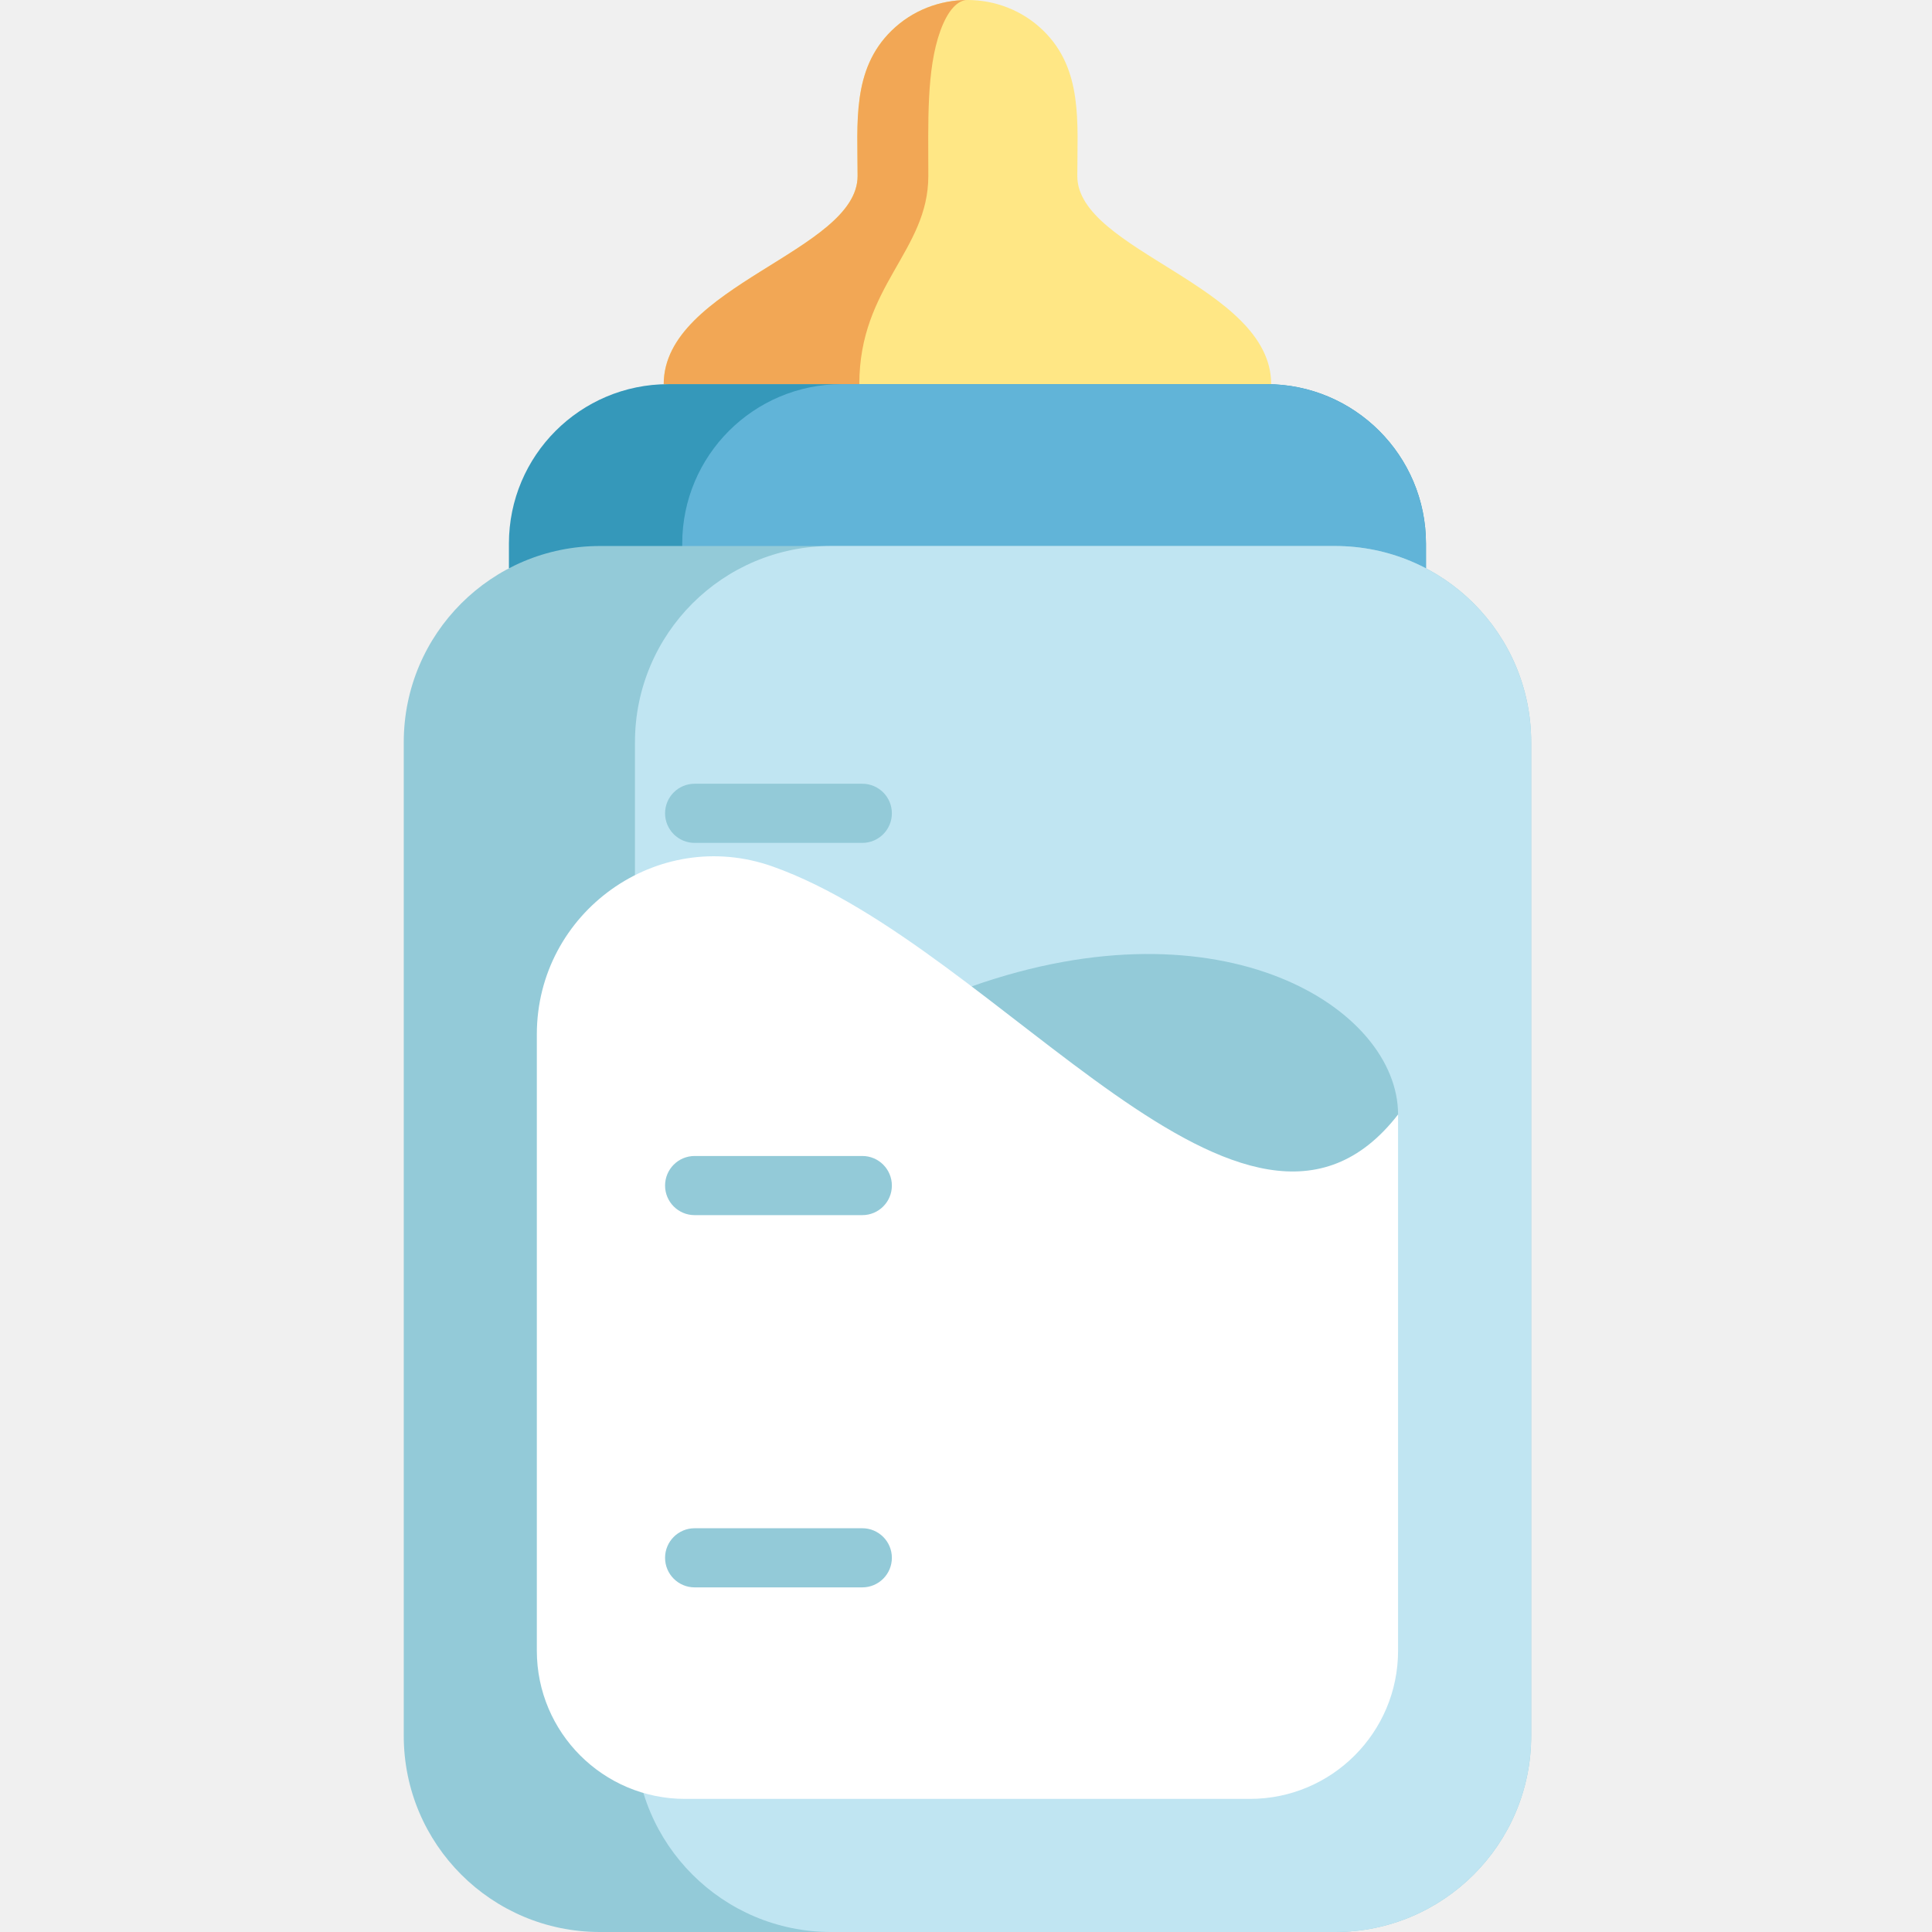
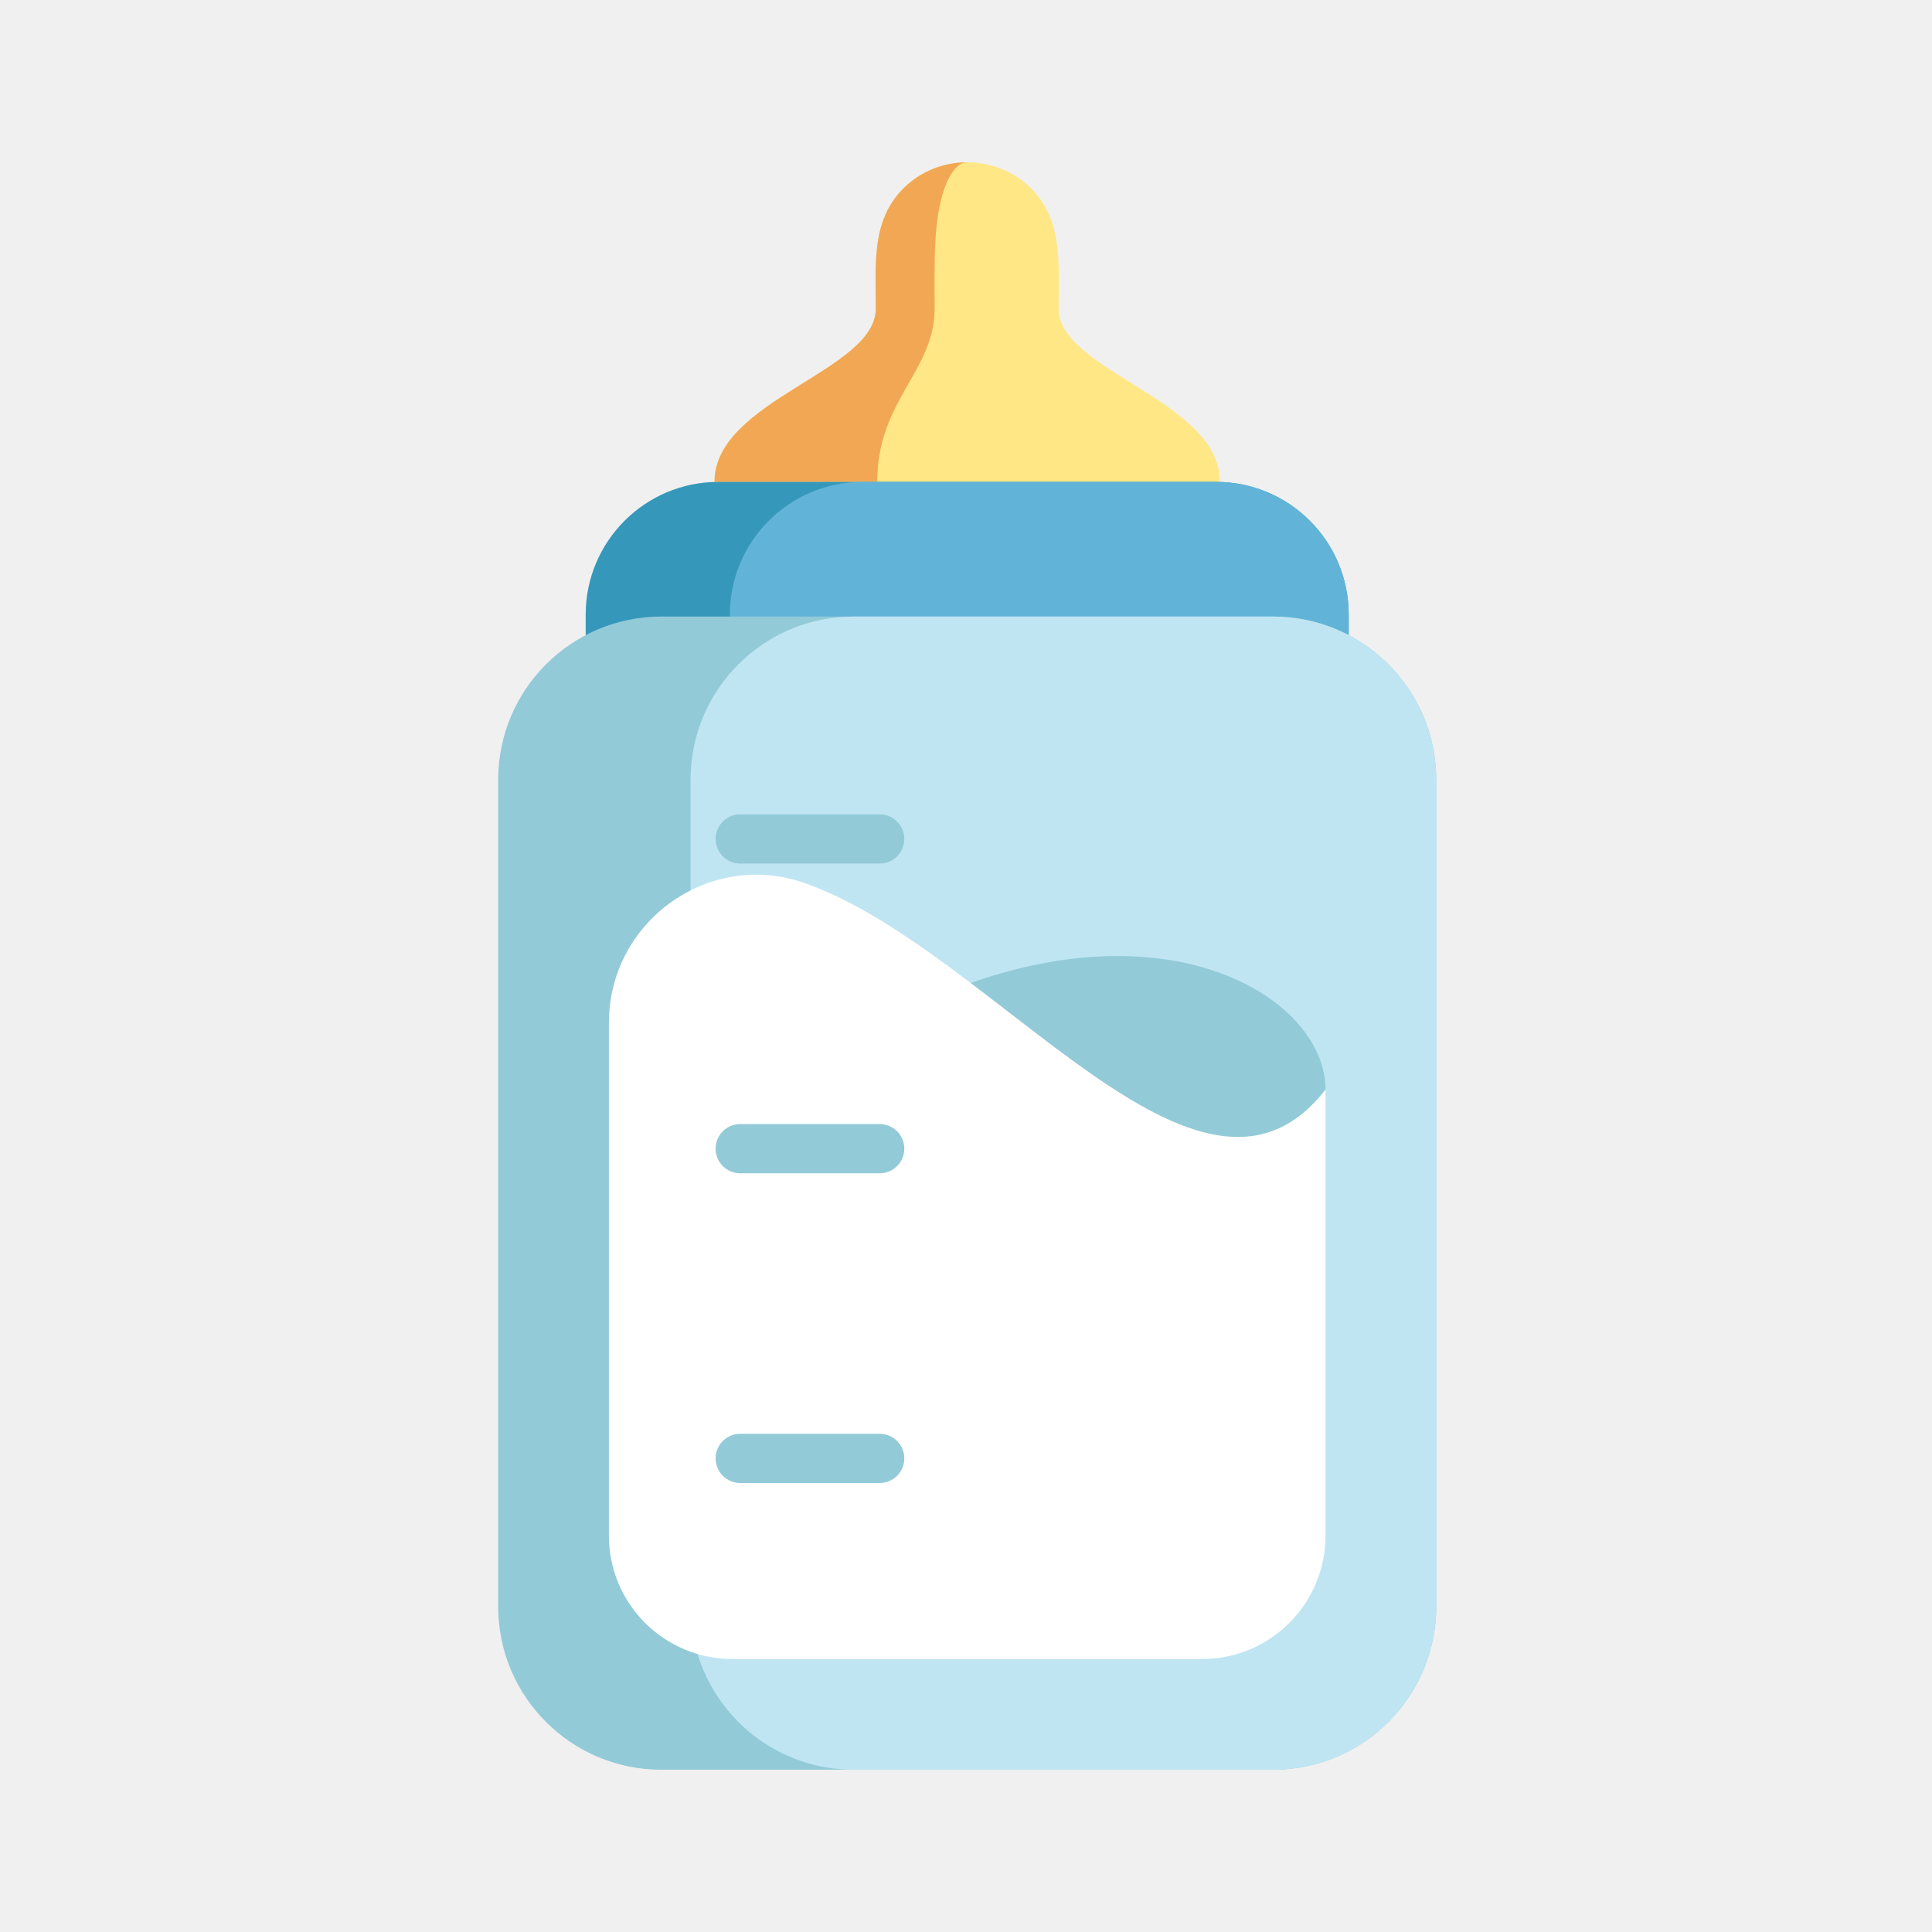
<svg xmlns="http://www.w3.org/2000/svg" width="512" height="512" viewBox="0 0 512 512" fill="none">
-   <g clip-path="url(#clip0_1211_671)">
-     <path d="M175.891 101.801C175.891 75.75 227.27 66.559 227.27 46.637C227.27 32.527 225.734 18.418 236.273 8.121C247.355 -2.707 265.41 -2.707 276.492 8.121C287.031 18.418 285.496 32.527 285.496 46.637C285.496 66.559 336.875 75.75 336.875 101.801L258.855 127.027" fill="#FFE785" />
-     <path d="M256.379 0C253.789 0 251.195 2.707 249.223 8.117C245.473 18.422 246.016 32.527 246.016 46.633C246.016 66.559 227.73 75.746 227.73 101.805H175.891C175.891 75.746 227.27 66.559 227.27 46.633C227.27 32.527 225.734 18.422 236.277 8.117C241.812 2.707 249.098 0 256.379 0Z" fill="#F2A755" />
-     <path d="M377.898 144.082V150.633H134.867V144.082C134.867 120.727 153.789 101.805 177.145 101.805H335.625C358.977 101.805 377.898 120.727 377.898 144.082Z" fill="#3598BA" />
-     <path d="M377.895 144.082V150.633H180.797V144.082C180.797 120.727 199.73 101.805 223.086 101.805H335.621C358.973 101.805 377.895 120.727 377.895 144.082Z" fill="#61B4D8" />
-     <path d="M405.777 196.68V460.027C405.777 488.73 382.508 512 353.805 512H158.973C130.27 512 107 488.73 107 460.027V196.68C107 167.969 130.27 144.699 158.973 144.699H353.805C382.508 144.699 405.777 167.969 405.777 196.68Z" fill="#93CAD8" />
-     <path d="M405.777 196.68V460.027C405.777 488.73 382.508 512 353.805 512H220.246C191.543 512 168.273 488.73 168.273 460.027V196.68C168.273 167.969 191.543 144.699 220.246 144.699H353.805C382.508 144.699 405.777 167.969 405.777 196.68Z" fill="#C0E5F2" />
-     <path d="M257.484 261.414C324.199 237.843 370.504 267.281 370.504 295.355L320.129 376.215L265.66 309.492L257.484 261.414Z" fill="#93CAD8" />
-     <path d="M370.504 295.355V437.445C370.504 459.14 352.918 476.726 331.227 476.726H181.547C159.852 476.726 142.266 459.14 142.266 437.445V274.121C142.266 241.769 174.219 218.832 204.719 229.617C265.207 251.008 330.383 347.094 370.504 295.355Z" fill="white" />
-     <path d="M228.52 420.672H184.086C179.758 420.672 176.25 417.164 176.25 412.836C176.25 408.508 179.758 405 184.086 405H228.52C232.848 405 236.355 408.508 236.355 412.836C236.355 417.164 232.848 420.672 228.52 420.672Z" fill="#93CAD8" />
-     <path d="M228.52 322.023H184.086C179.758 322.023 176.25 318.516 176.25 314.188C176.25 309.859 179.758 306.348 184.086 306.348H228.52C232.848 306.348 236.355 309.859 236.355 314.188C236.355 318.516 232.848 322.023 228.52 322.023Z" fill="#93CAD8" />
-     <path d="M228.52 223.375H184.086C179.758 223.375 176.25 219.863 176.25 215.535C176.25 211.207 179.758 207.699 184.086 207.699H228.52C232.848 207.699 236.355 211.207 236.355 215.535C236.355 219.863 232.848 223.375 228.52 223.375Z" fill="#93CAD8" />
+   <mask id="mask0_1216_561" style="mask-type:luminance" maskUnits="userSpaceOnUse" x="43" y="43" width="426" height="426">
+     <path d="M469 43H43V469H469V43Z" fill="white" />
+   </mask>
+   <g mask="url(#mask0_1216_561)">
+     <path d="M189.344 127.702C189.344 106.026 232.093 98.379 232.093 81.803C232.093 70.064 230.815 58.324 239.583 49.757C248.804 40.748 263.826 40.748 273.047 49.757C281.816 58.324 280.539 70.064 280.539 81.803C280.539 98.379 323.287 106.026 323.287 127.702L258.372 148.69" fill="#FFE785" />
+     <path d="M256.312 43C254.157 43 251.999 45.252 250.358 49.754C247.238 58.328 247.69 70.064 247.69 81.8C247.69 98.379 232.475 106.023 232.475 127.705H189.344C189.344 106.023 232.093 98.379 232.093 81.8C232.093 70.064 230.815 58.328 239.587 49.754C244.192 45.252 250.254 43 256.312 43Z" fill="#F2A755" />
+     <path d="M357.42 162.881V168.331H155.211V162.881C155.211 143.449 170.955 127.705 190.388 127.705H322.248C341.677 127.705 357.42 143.449 357.42 162.881Z" fill="#3598BA" />
+     <path d="M357.414 162.881V168.331H193.422V162.881C193.422 143.449 209.175 127.705 228.608 127.705H322.24C341.67 127.705 357.414 143.449 357.414 162.881Z" fill="#61B4D8" />
+     <path d="M380.615 206.644V425.757C380.615 449.639 361.255 469 337.373 469H175.267C151.385 469 132.023 449.639 132.023 425.757V206.644C132.023 182.755 151.385 163.394 175.267 163.394H337.373C361.255 163.394 380.615 182.755 380.615 206.644Z" fill="#93CAD8" />
+     <path d="M380.619 206.644V425.757C380.619 449.639 361.258 469 337.376 469H226.251C202.369 469 183.008 449.639 183.008 425.757V206.644C183.008 182.755 202.369 163.394 226.251 163.394H337.376C361.258 163.394 380.619 182.755 380.619 206.644Z" fill="#C0E5F2" />
+     <path d="M257.234 260.504C312.743 240.893 351.271 265.386 351.271 288.744L309.357 356.022L264.037 300.507L257.234 260.504Z" fill="#93CAD8" />
+     <path d="M351.268 288.744V406.968C351.268 425.019 336.636 439.651 318.589 439.651H194.05C175.999 439.651 161.367 425.019 161.367 406.968V271.077C161.367 244.159 187.953 225.075 213.33 234.048C263.658 251.846 317.886 331.793 351.268 288.744Z" fill="white" />
+     <path d="M233.131 393.012H196.16C192.559 393.012 189.641 390.093 189.641 386.492C189.641 382.891 192.559 379.973 196.16 379.973H233.131C236.732 379.973 239.65 382.891 239.65 386.492C239.65 390.093 236.732 393.012 233.131 393.012Z" fill="#93CAD8" />
+     <path d="M233.131 310.933H196.16C192.559 310.933 189.641 308.015 189.641 304.414C189.641 300.812 192.559 297.891 196.16 297.891H233.131C236.732 297.891 239.65 300.812 239.65 304.414C239.65 308.015 236.732 310.933 233.131 310.933Z" fill="#93CAD8" />
+     <path d="M233.131 228.855H196.16C192.559 228.855 189.641 225.933 189.641 222.332C189.641 218.731 192.559 215.812 196.16 215.812H233.131C236.732 215.812 239.65 218.731 239.65 222.332C239.65 225.933 236.732 228.855 233.131 228.855Z" fill="#93CAD8" />
  </g>
-   <defs>
-     <clipPath id="clip0_1211_671">
-       <rect width="512" height="512" fill="white" />
-     </clipPath>
-   </defs>
</svg>
